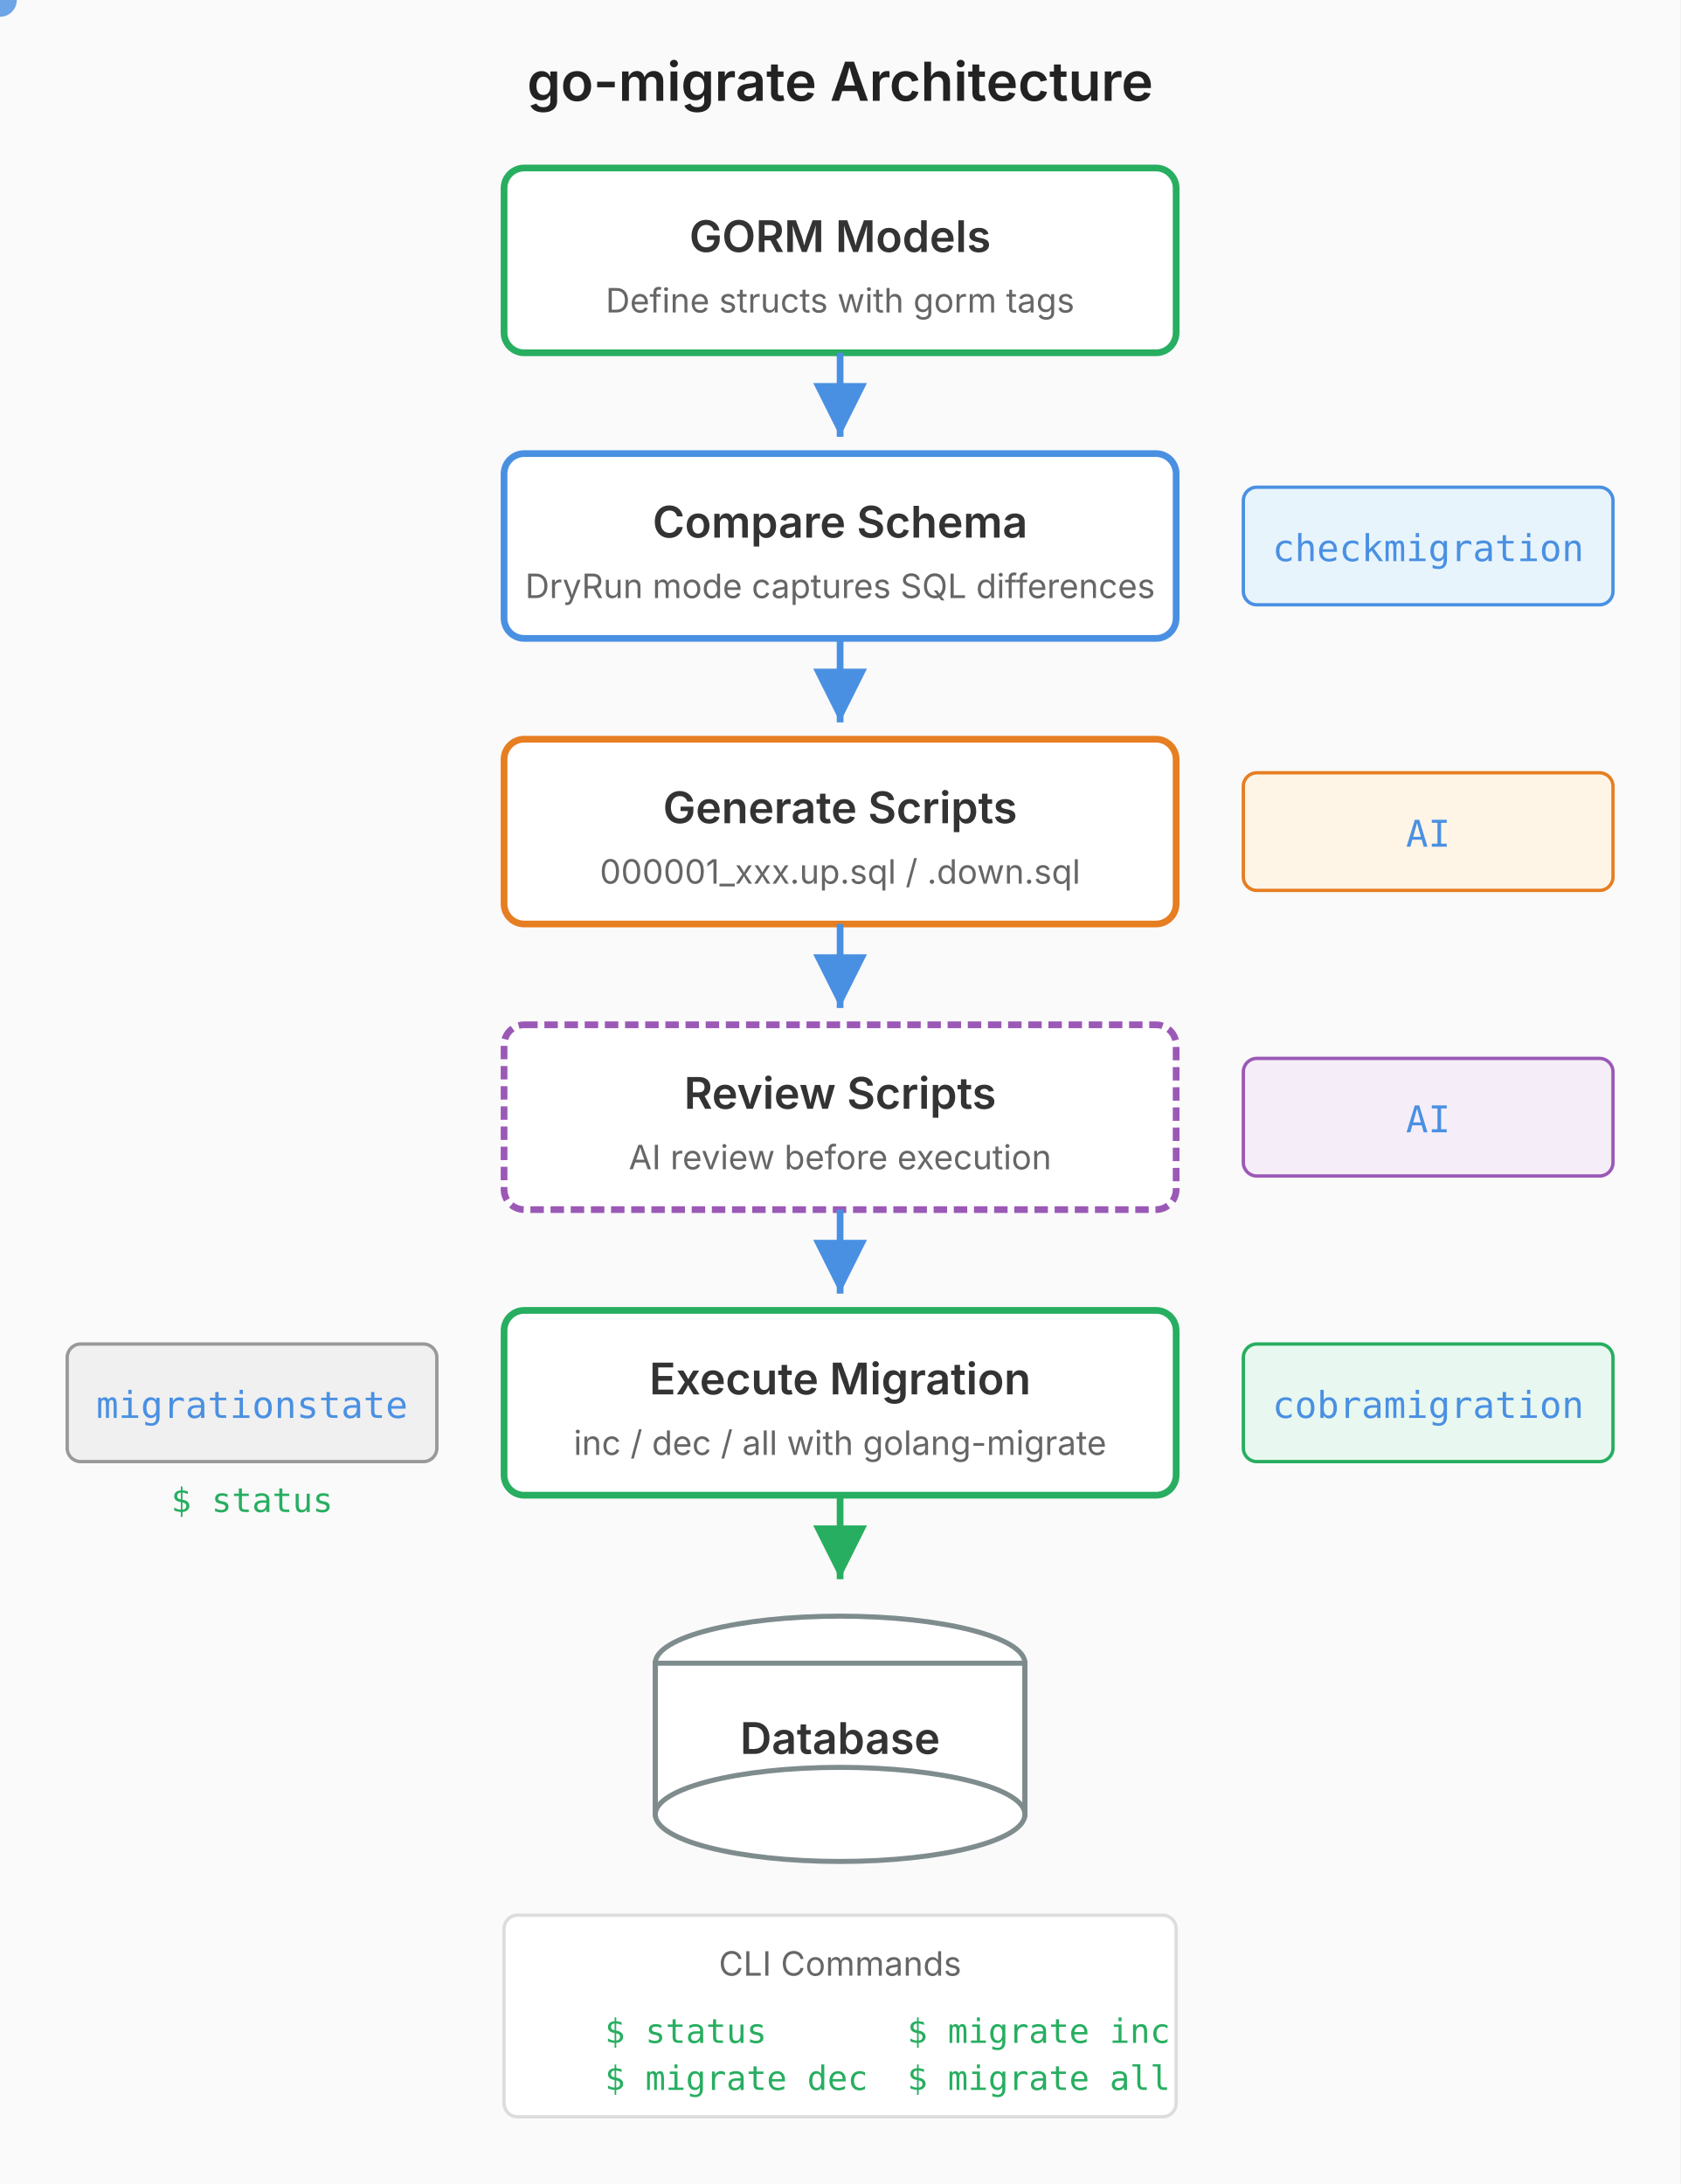
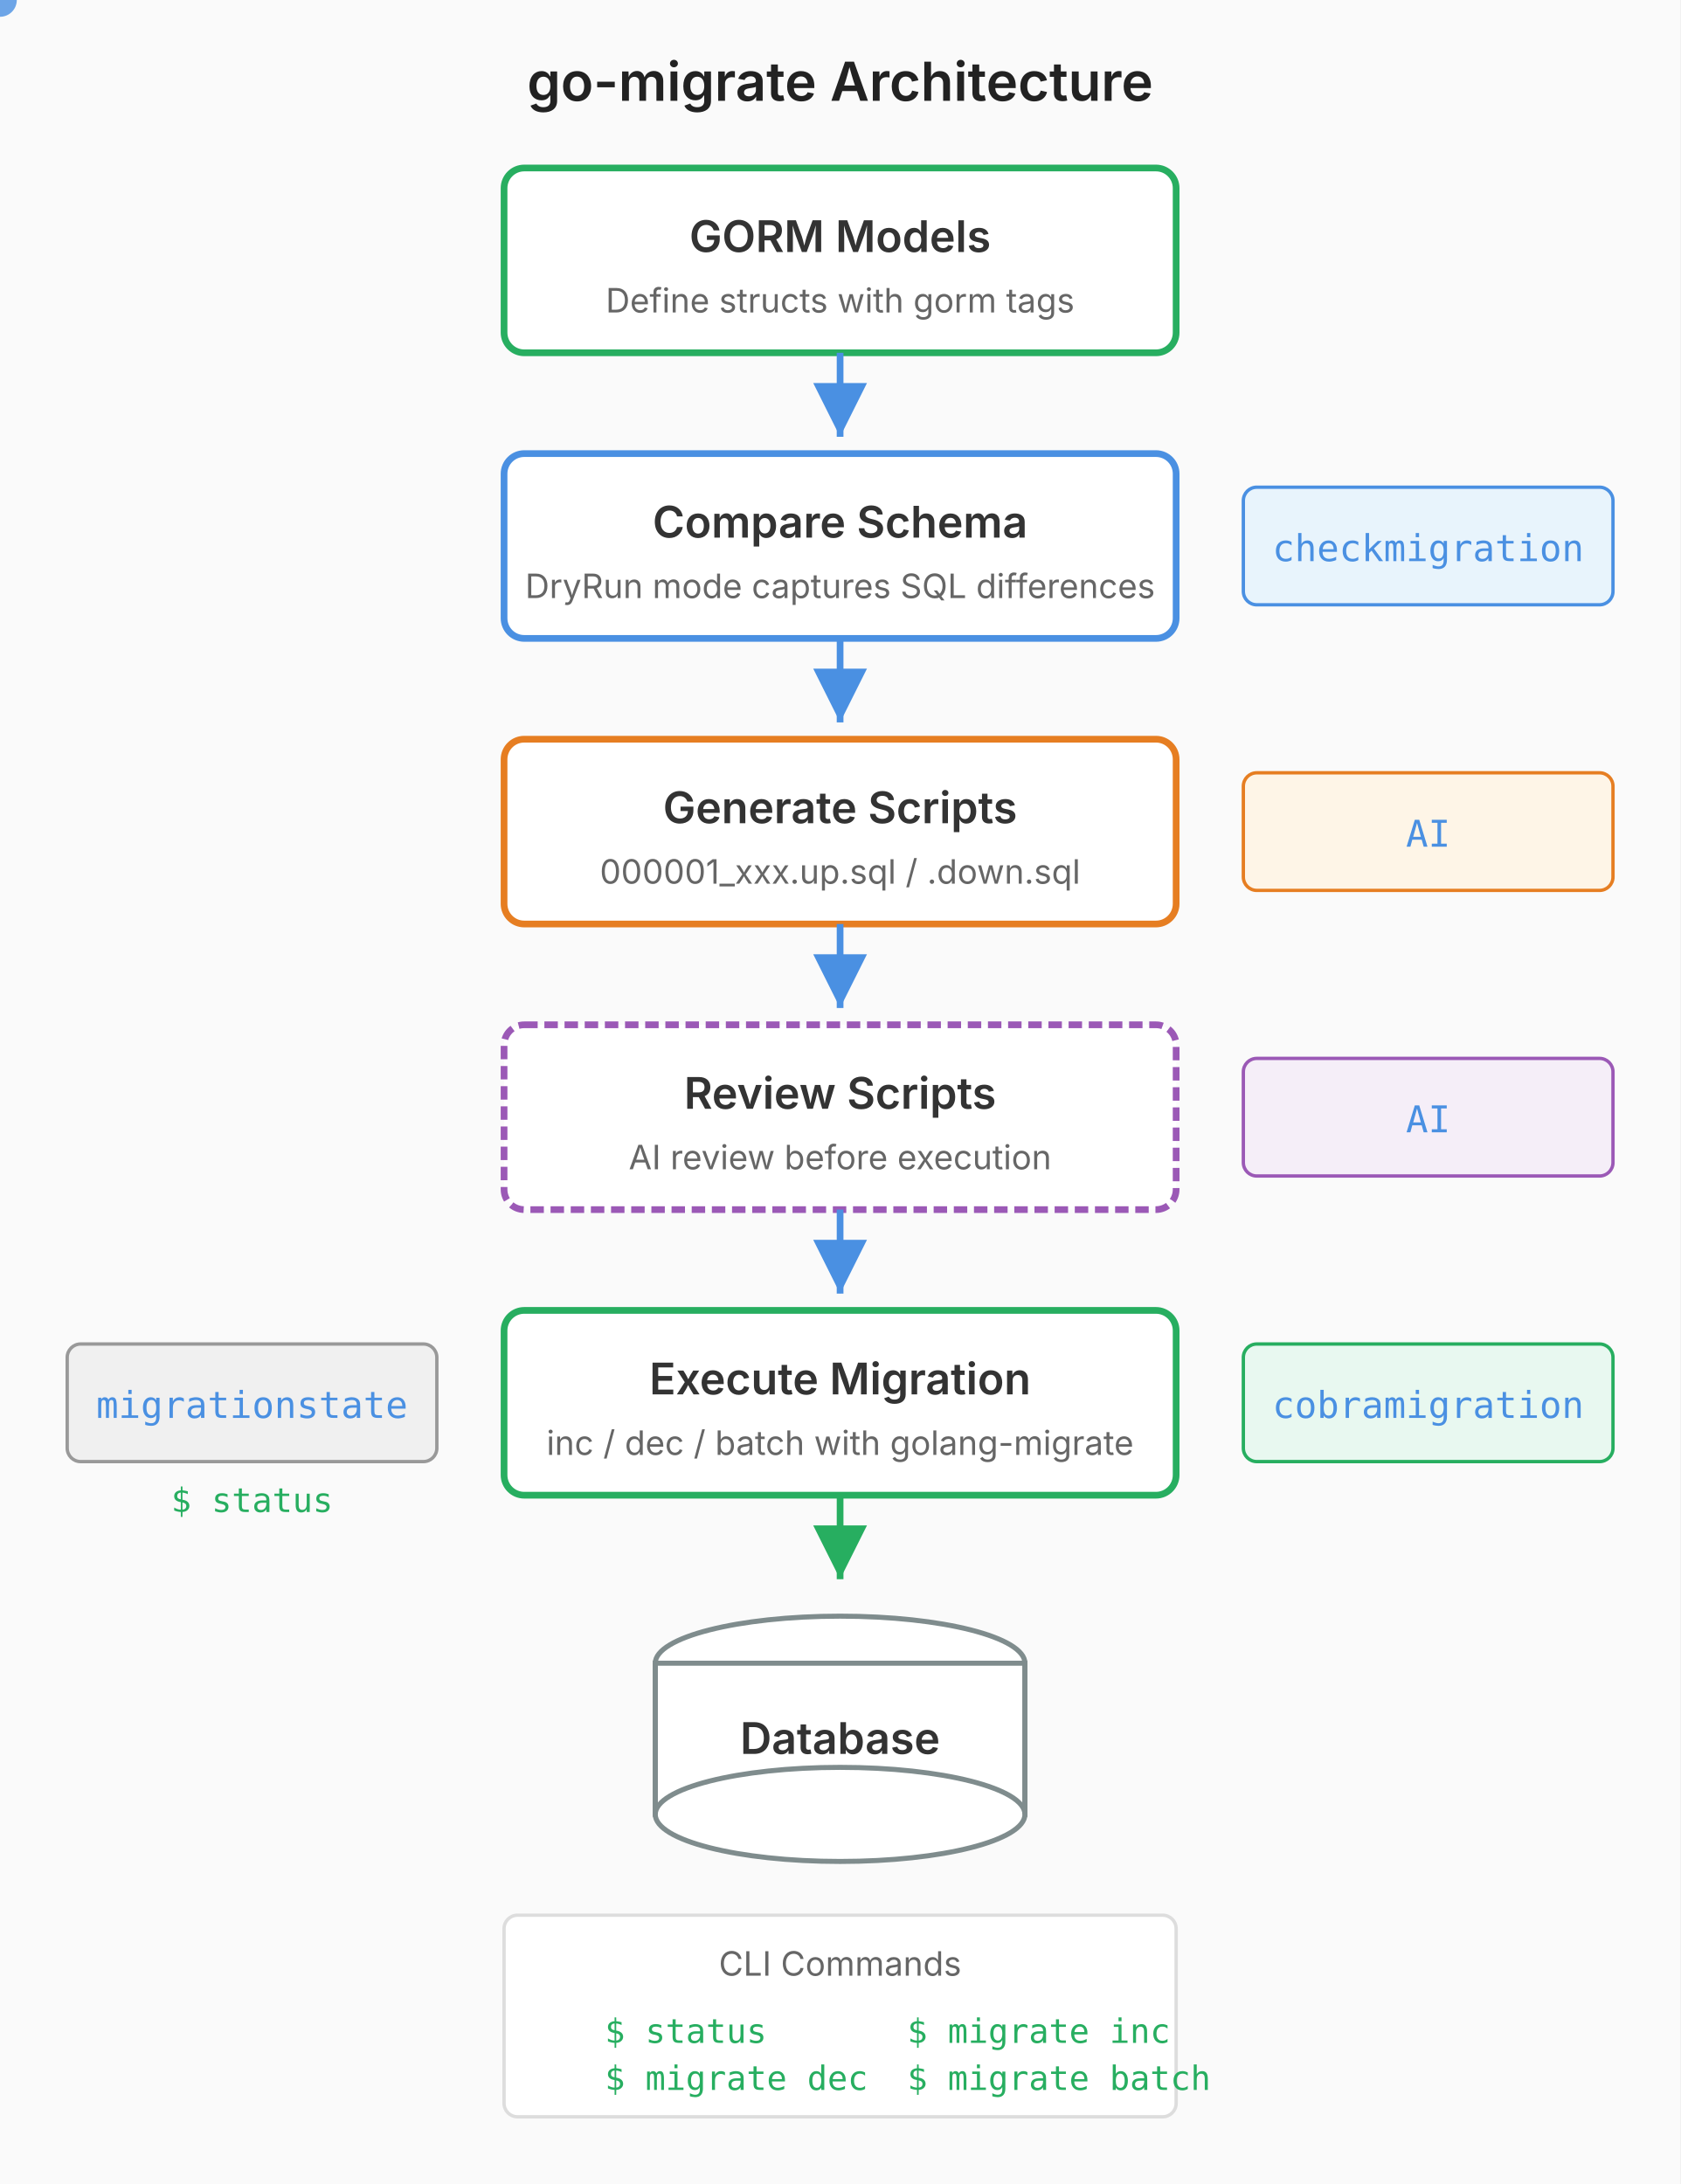
<svg xmlns="http://www.w3.org/2000/svg" width="500" height="650" viewBox="0 0 500 650">
  <defs>
    <marker id="arrow" markerWidth="8" markerHeight="8" refX="3" refY="4" orient="auto" markerUnits="strokeWidth">
      <path d="M0,0 L0,8 L8,4 z" fill="#4a90e2" />
    </marker>
    <marker id="arrow-down" markerWidth="8" markerHeight="8" refX="8" refY="4" orient="auto" markerUnits="strokeWidth">
      <path d="M0,0 L8,4 L0,8 z" fill="#4a90e2" />
    </marker>
    <marker id="arrow-green" markerWidth="8" markerHeight="8" refX="8" refY="4" orient="auto" markerUnits="strokeWidth">
      <path d="M0,0 L8,4 L0,8 z" fill="#27ae60" />
    </marker>
  </defs>
  <style>
        .title {
            font-family: -apple-system, BlinkMacSystemFont, "Segoe UI", system-ui, sans-serif;
            font-size: 16px;
            font-weight: 600;
            fill: #222;
        }
-         .box-label {
+         .box-heading {
            font-family: -apple-system, BlinkMacSystemFont, "Segoe UI", system-ui, sans-serif;
            font-size: 13px;
            font-weight: 600;
            fill: #333;
        }
        .box-desc {
            font-family: -apple-system, BlinkMacSystemFont, "Segoe UI", system-ui, sans-serif;
            font-size: 10px;
            fill: #666;
        }
        .pkg-name {
            font-family: "SF Mono", Consolas, monospace;
            font-size: 11px;
            fill: #4a90e2;
            font-weight: 500;
        }
        .cmd-name {
            font-family: "SF Mono", Consolas, monospace;
            font-size: 10px;
            fill: #27ae60;
        }
    </style>
  <rect x="0" y="0" width="500" height="650" fill="#fafafa" />
  <text x="250" y="30" text-anchor="middle" class="title">go-migrate Architecture</text>
  <g transform="translate(150,50)">
    <rect width="200" height="55" fill="#fff" stroke="#27ae60" stroke-width="2" rx="6">
      <animate attributeName="stroke-width" values="2;2.5;2" dur="2s" repeatCount="indefinite" />
    </rect>
-     <text x="100" y="25" text-anchor="middle" class="box-label">GORM Models</text>
+     <text x="100" y="25" text-anchor="middle" class="box-heading">GORM Models</text>
    <text x="100" y="43" text-anchor="middle" class="box-desc">Define structs with gorm tags</text>
  </g>
  <line x1="250" y1="105" x2="250" y2="130" stroke="#4a90e2" stroke-width="2" marker-end="url(#arrow-down)" />
  <g transform="translate(150,135)">
    <rect width="200" height="55" fill="#fff" stroke="#4a90e2" stroke-width="2" rx="6">
      <animate attributeName="stroke-width" values="2;2.5;2" dur="2.2s" repeatCount="indefinite" />
    </rect>
-     <text x="100" y="25" text-anchor="middle" class="box-label">Compare Schema</text>
+     <text x="100" y="25" text-anchor="middle" class="box-heading">Compare Schema</text>
    <text x="100" y="43" text-anchor="middle" class="box-desc">DryRun mode captures SQL differences</text>
  </g>
  <g transform="translate(370,145)">
    <rect width="110" height="35" fill="#e8f4fc" stroke="#4a90e2" stroke-width="1" rx="4" />
    <text x="55" y="22" text-anchor="middle" class="pkg-name">checkmigration</text>
  </g>
  <line x1="250" y1="190" x2="250" y2="215" stroke="#4a90e2" stroke-width="2" marker-end="url(#arrow-down)" />
  <g transform="translate(150,220)">
    <rect width="200" height="55" fill="#fff" stroke="#e67e22" stroke-width="2" rx="6">
      <animate attributeName="stroke-width" values="2;2.5;2" dur="2.4s" repeatCount="indefinite" />
    </rect>
-     <text x="100" y="25" text-anchor="middle" class="box-label">Generate Scripts</text>
+     <text x="100" y="25" text-anchor="middle" class="box-heading">Generate Scripts</text>
    <text x="100" y="43" text-anchor="middle" class="box-desc">000001_xxx.up.sql / .down.sql</text>
  </g>
  <g transform="translate(370,230)">
    <rect width="110" height="35" fill="#fef5e7" stroke="#e67e22" stroke-width="1" rx="4" />
    <text x="55" y="22" text-anchor="middle" class="pkg-name">AI</text>
  </g>
  <line x1="250" y1="275" x2="250" y2="300" stroke="#4a90e2" stroke-width="2" marker-end="url(#arrow-down)" />
  <g transform="translate(150,305)">
    <rect width="200" height="55" fill="#fff" stroke="#9b59b6" stroke-width="2" rx="6" stroke-dasharray="4,2">
      <animate attributeName="stroke-width" values="2;2.5;2" dur="2.5s" repeatCount="indefinite" />
    </rect>
-     <text x="100" y="25" text-anchor="middle" class="box-label">Review Scripts</text>
+     <text x="100" y="25" text-anchor="middle" class="box-heading">Review Scripts</text>
    <text x="100" y="43" text-anchor="middle" class="box-desc">AI review before execution</text>
  </g>
  <g transform="translate(370,315)">
    <rect width="110" height="35" fill="#f5eef8" stroke="#9b59b6" stroke-width="1" rx="4" />
    <text x="55" y="22" text-anchor="middle" class="pkg-name">AI</text>
  </g>
  <line x1="250" y1="360" x2="250" y2="385" stroke="#4a90e2" stroke-width="2" marker-end="url(#arrow-down)" />
  <g transform="translate(150,390)">
    <rect width="200" height="55" fill="#fff" stroke="#27ae60" stroke-width="2" rx="6">
      <animate attributeName="stroke-width" values="2;2.5;2" dur="2.6s" repeatCount="indefinite" />
    </rect>
-     <text x="100" y="25" text-anchor="middle" class="box-label">Execute Migration</text>
-     <text x="100" y="43" text-anchor="middle" class="box-desc">inc / dec / all with golang-migrate</text>
+     <text x="100" y="25" text-anchor="middle" class="box-heading">Execute Migration</text>
+     <text x="100" y="43" text-anchor="middle" class="box-desc">inc / dec / batch with golang-migrate</text>
  </g>
  <g transform="translate(370,400)">
    <rect width="110" height="35" fill="#e8f8f0" stroke="#27ae60" stroke-width="1" rx="4" />
    <text x="55" y="22" text-anchor="middle" class="pkg-name">cobramigration</text>
  </g>
  <line x1="250" y1="445" x2="250" y2="470" stroke="#27ae60" stroke-width="2" marker-end="url(#arrow-green)" />
  <g transform="translate(185,480)">
    <ellipse cx="65" cy="15" rx="55" ry="14" fill="#fff" stroke="#7f8c8d" stroke-width="1.5" />
    <rect x="10" y="15" width="110" height="45" fill="#fff" stroke="#7f8c8d" stroke-width="1.5" />
    <ellipse cx="65" cy="60" rx="55" ry="14" fill="#fff" stroke="#7f8c8d" stroke-width="1.5" />
    <line x1="10" y1="15" x2="10" y2="60" stroke="#7f8c8d" stroke-width="1.5" />
    <line x1="120" y1="15" x2="120" y2="60" stroke="#7f8c8d" stroke-width="1.5" />
-     <text x="65" y="42" text-anchor="middle" class="box-label">Database</text>
+     <text x="65" y="42" text-anchor="middle" class="box-heading">Database</text>
  </g>
  <g transform="translate(20,400)">
    <rect width="110" height="35" fill="#f0f0f0" stroke="#999" stroke-width="1" rx="4" />
    <text x="55" y="22" text-anchor="middle" class="pkg-name">migrationstate</text>
  </g>
  <text x="75" y="450" text-anchor="middle" class="cmd-name">$ status</text>
  <g transform="translate(150,570)">
    <rect width="200" height="60" fill="#fff" stroke="#ddd" stroke-width="1" rx="4" />
    <text x="100" y="18" text-anchor="middle" class="box-desc">CLI Commands</text>
    <text x="30" y="38" class="cmd-name">$ status</text>
    <text x="120" y="38" class="cmd-name">$ migrate inc</text>
    <text x="30" y="52" class="cmd-name">$ migrate dec</text>
-     <text x="120" y="52" class="cmd-name">$ migrate all</text>
+     <text x="120" y="52" class="cmd-name">$ migrate batch</text>
  </g>
  <circle r="5" fill="#4a90e2" opacity="0.8">
    <animate attributeName="cy" values="50;105;135;190;220;275;305;360;390;445;480;555" dur="5s" repeatCount="indefinite" />
    <animate attributeName="cx" values="250;250;250;250;250;250;250;250;250;250;250;250" dur="5s" repeatCount="indefinite" />
    <animate attributeName="opacity" values="0;1;1;1;1;1;1;1;1;1;1;0" dur="5s" repeatCount="indefinite" />
  </circle>
</svg>
